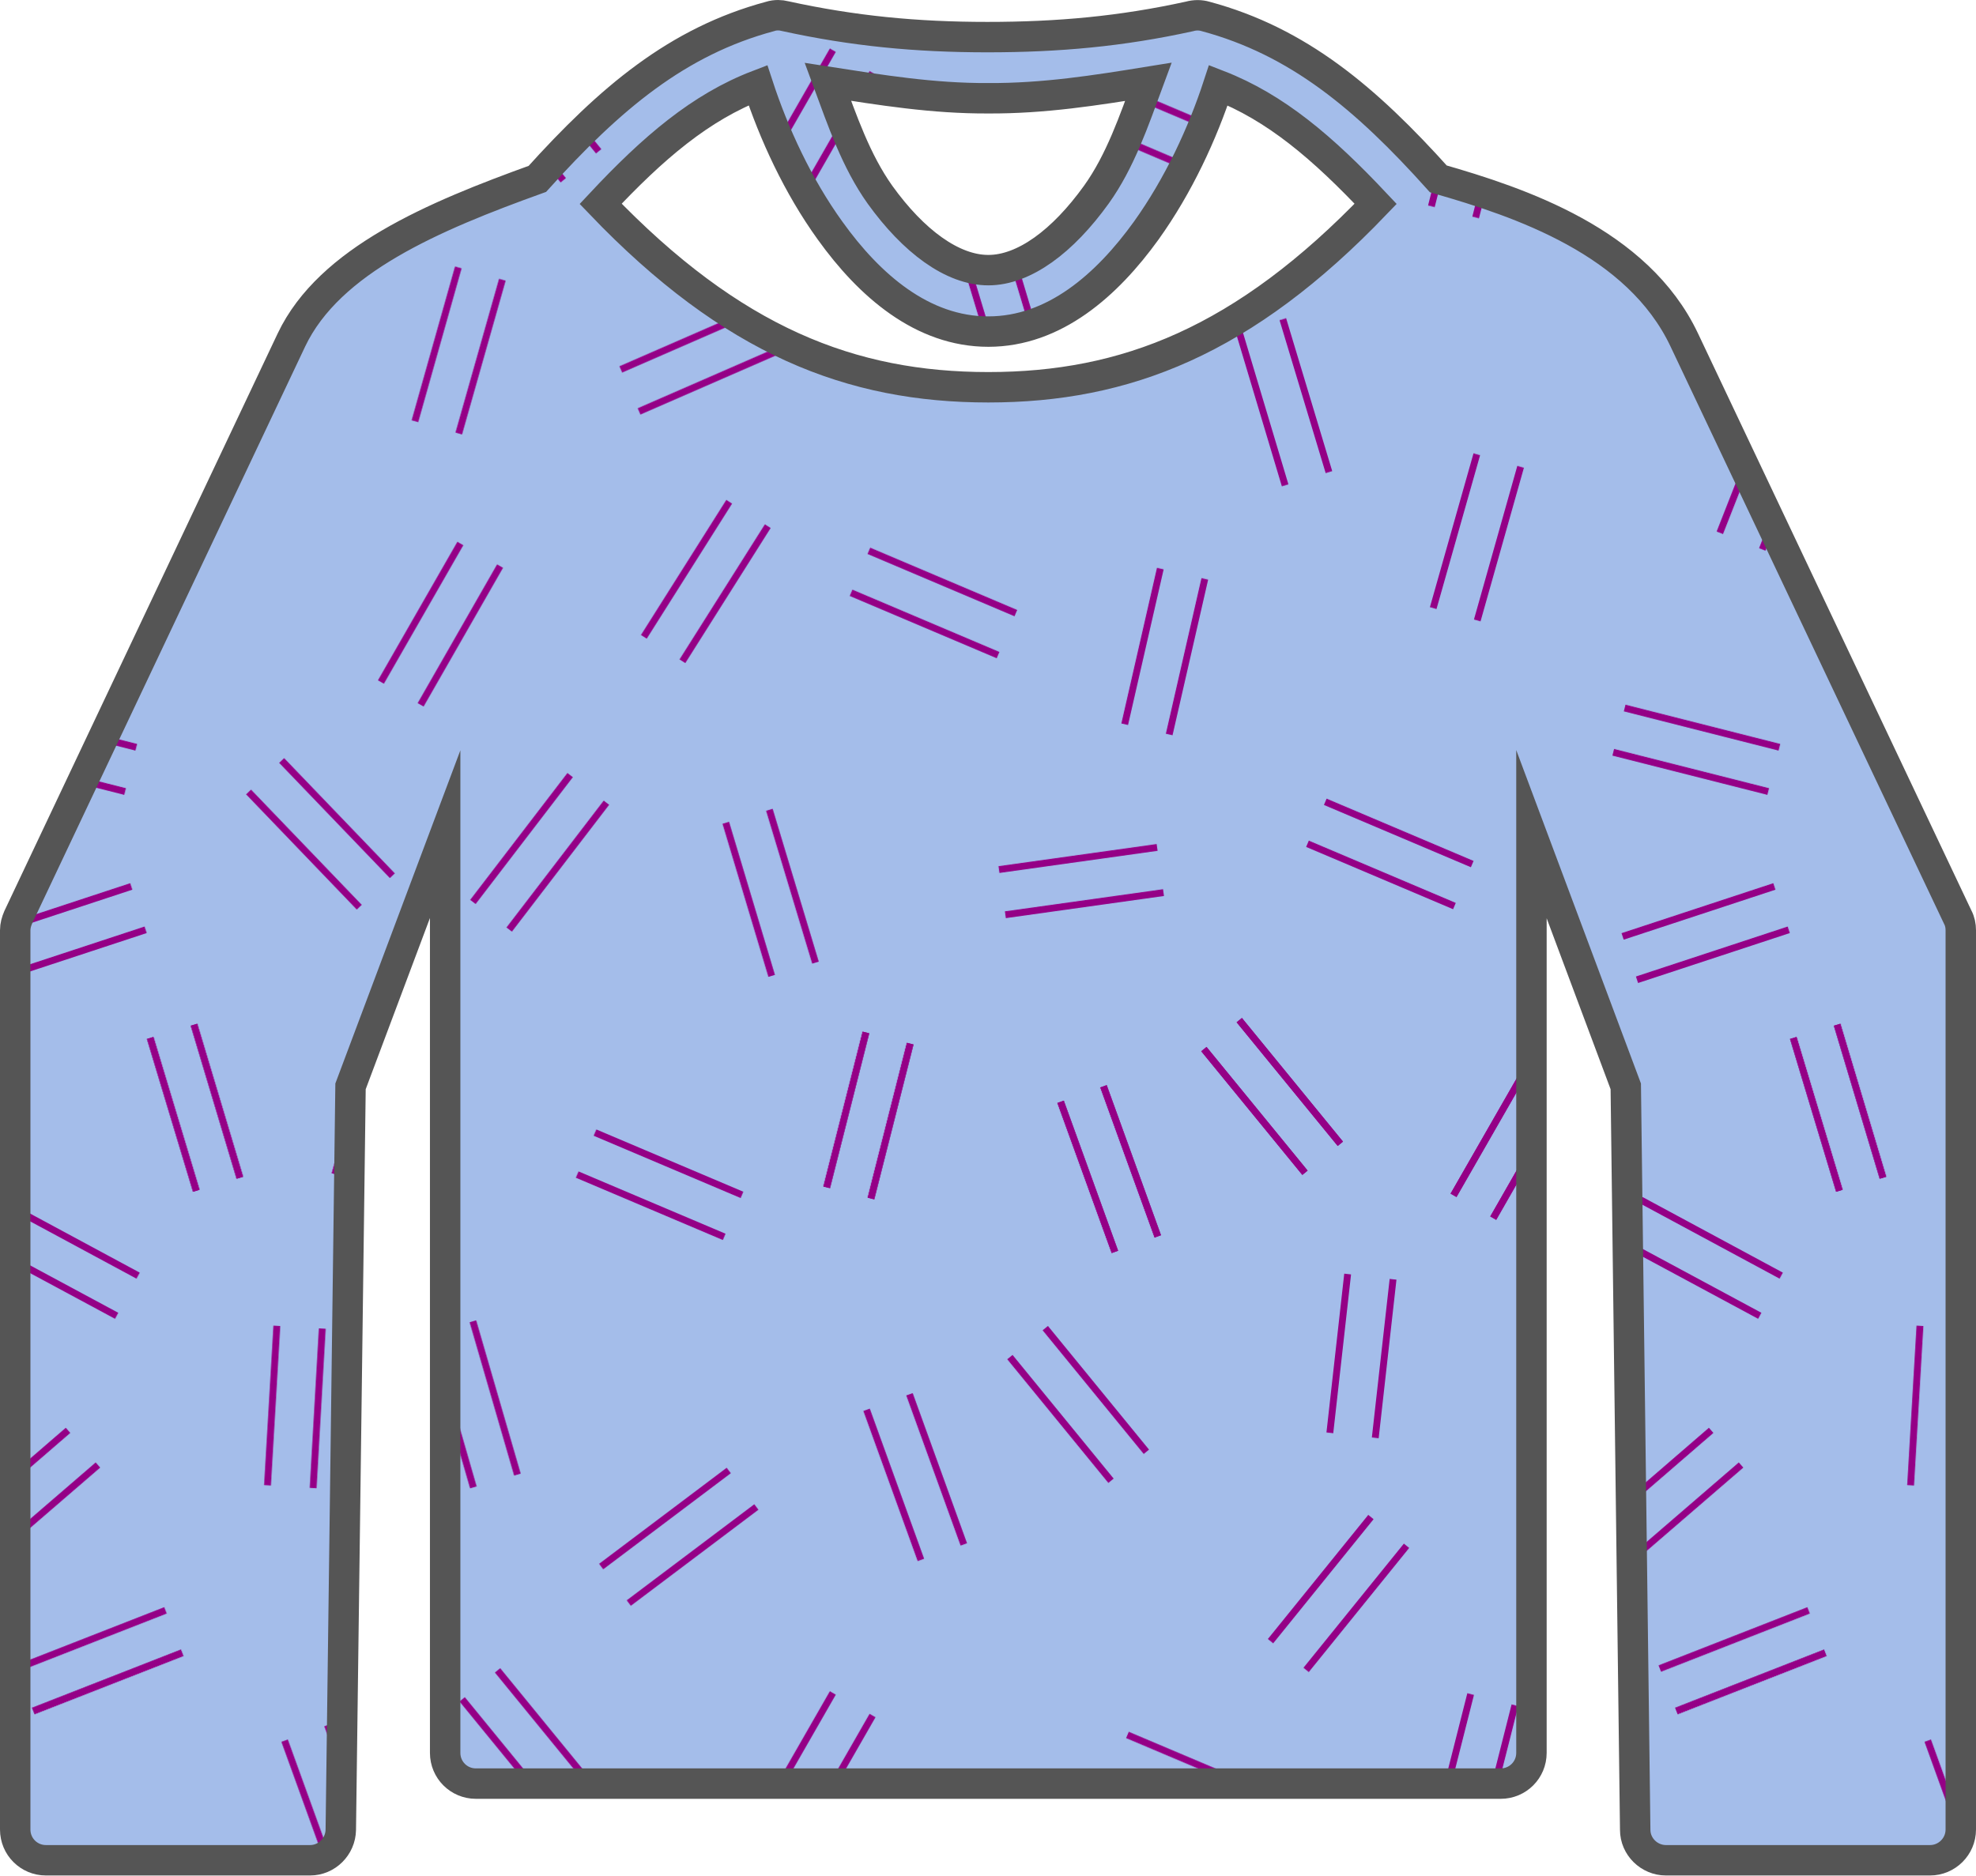
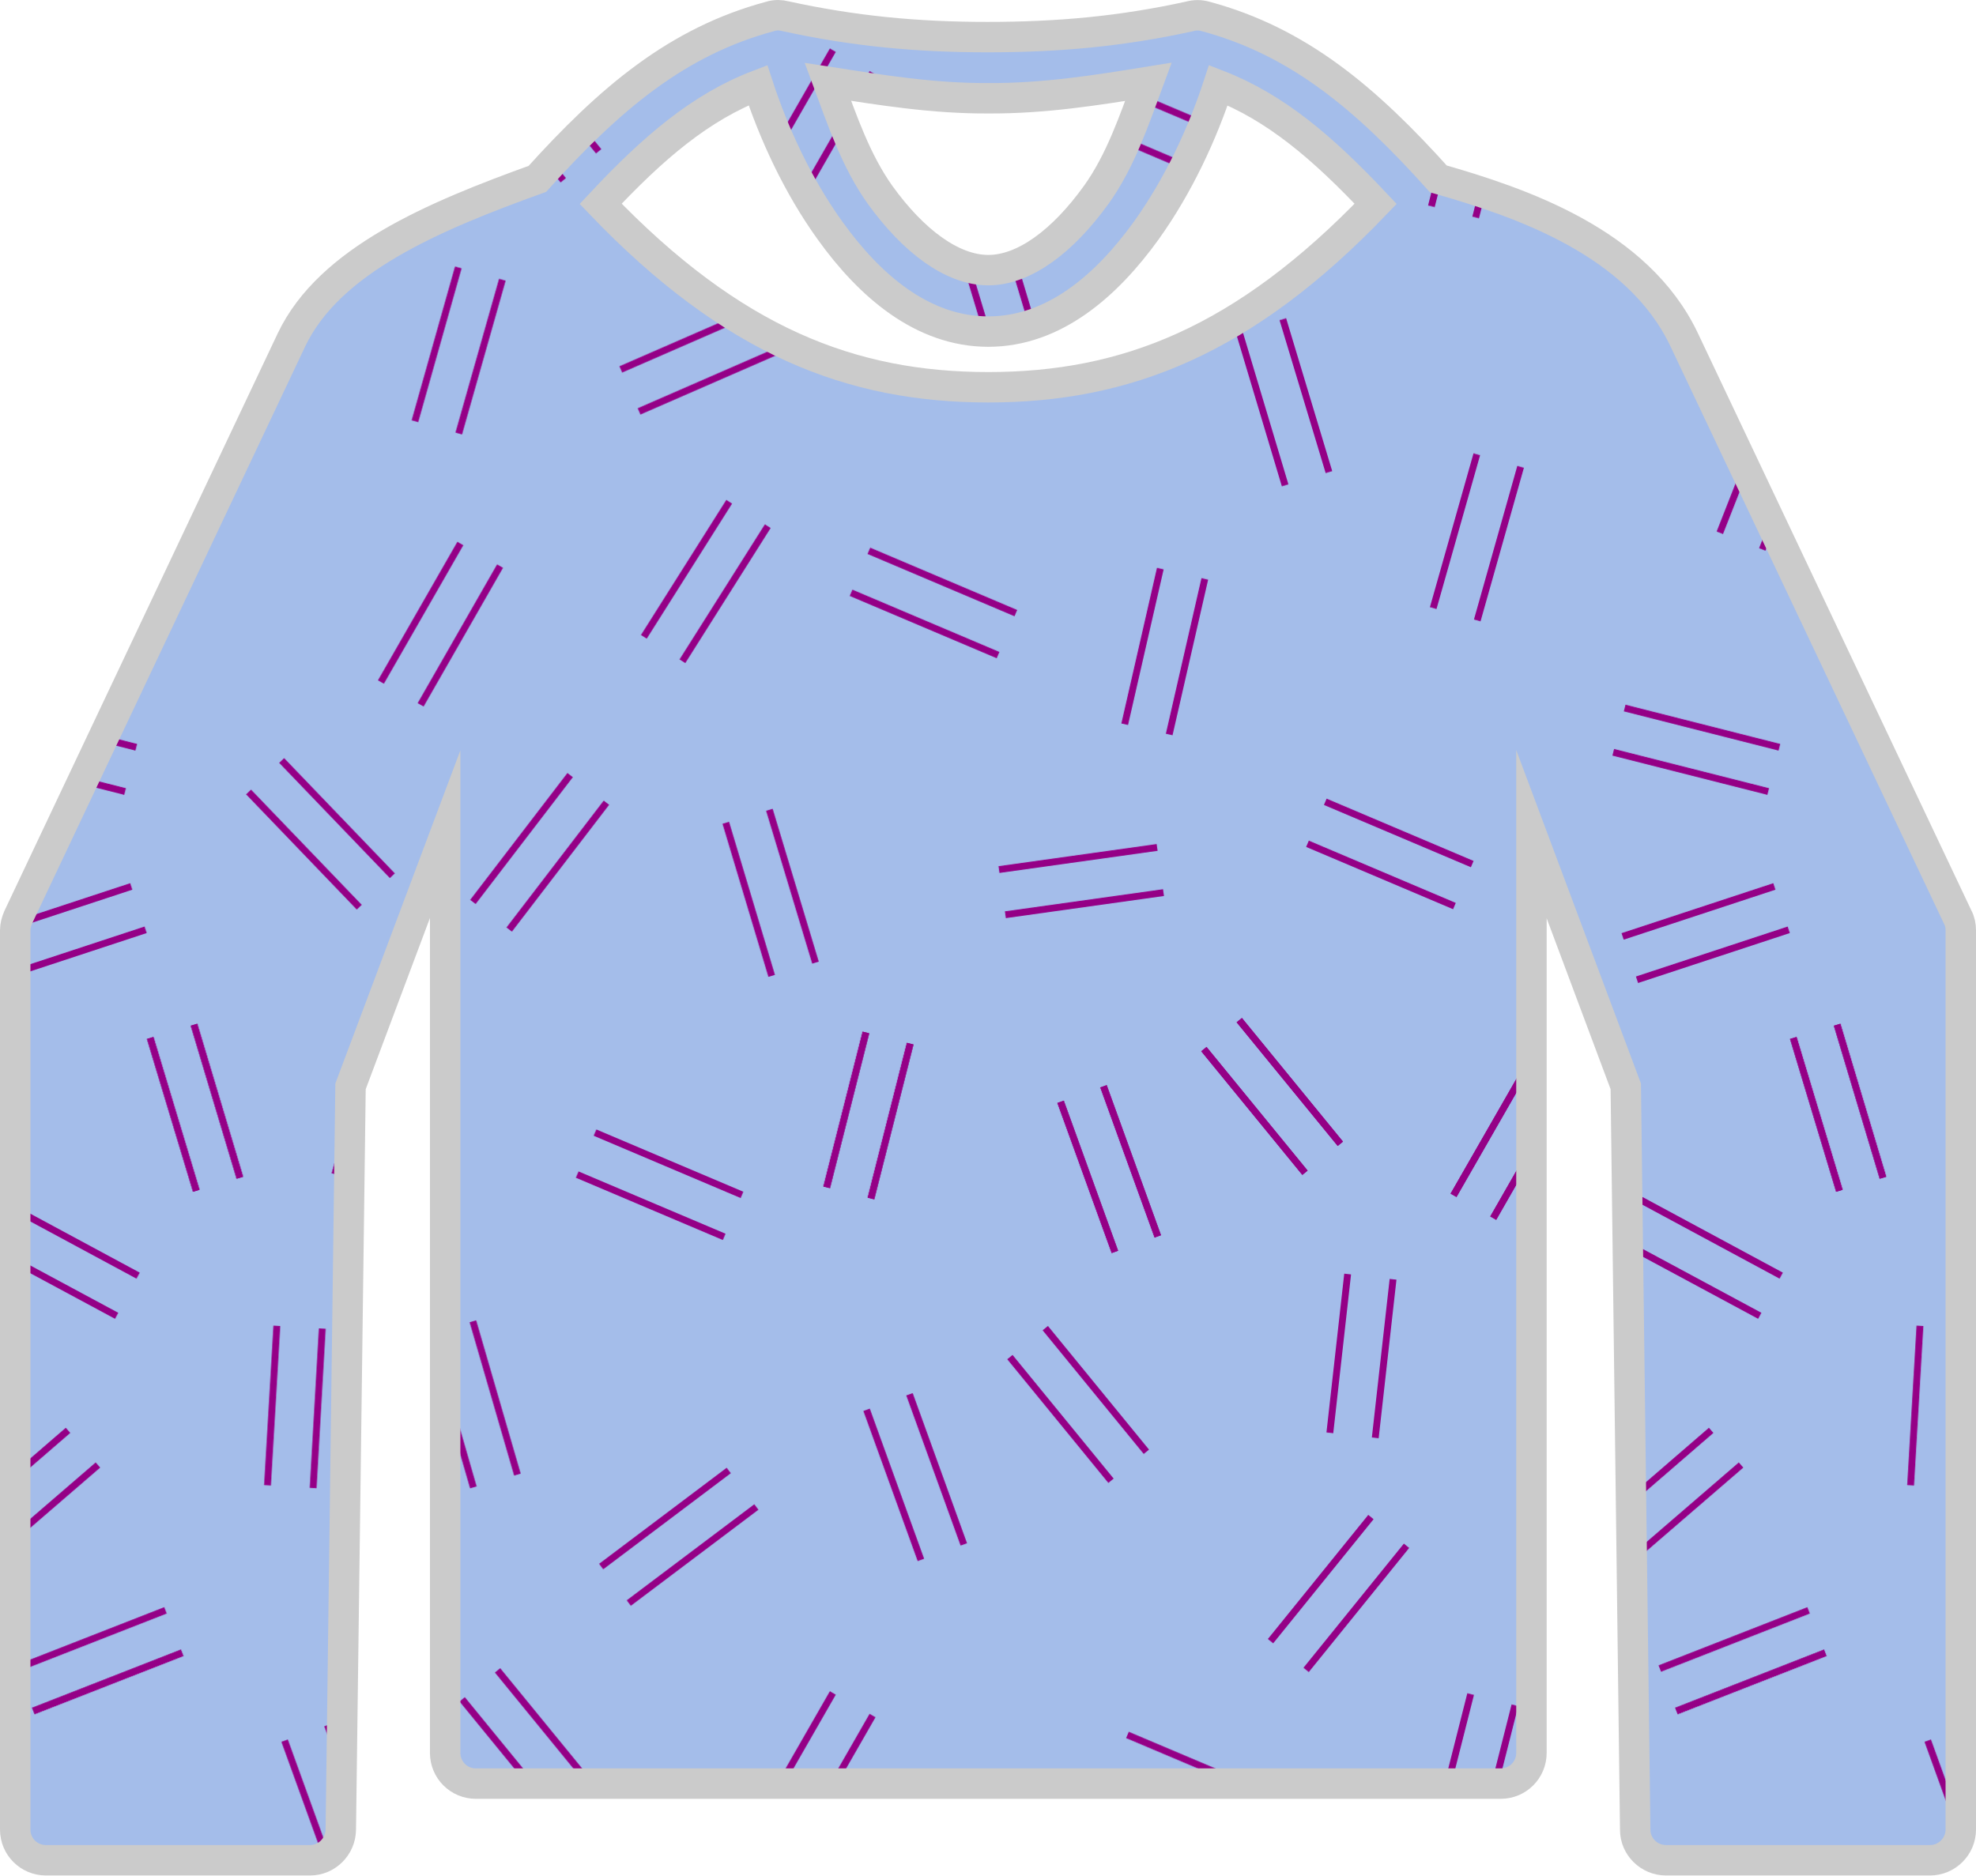
<svg xmlns="http://www.w3.org/2000/svg" id="Layer_2" data-name="Layer 2" viewBox="0 0 64.94 61.66">
  <defs>
    <style>
      .cls-1 {
        stroke: #940086;
        stroke-width: .3px;
      }

      .cls-1, .cls-2 {
        fill: none;
      }

      .cls-3 {
        fill: url(#Hatching_Double);
-         stroke: #555;
+         stroke: #cbcbcb;
        stroke-miterlimit: 10;
      }

      .cls-3, .cls-4 {
        fill-rule: evenodd;
      }

      .cls-4 {
        fill: #a4bdea;
      }
    </style>
    <pattern id="Hatching_Double" data-name="Hatching Double" x="0" y="0" width="72" height="72" patternTransform="translate(-482.46 631.33) scale(.75)" patternUnits="userSpaceOnUse" viewBox="0 0 72 72">
      <g>
        <rect class="cls-2" width="72" height="72" />
        <g>
          <line class="cls-1" x1="60.71" y1="75.62" x2="64.19" y2="69.54" />
          <line class="cls-1" x1="62.45" y1="68.55" x2="58.97" y2="74.62" />
          <line class="cls-1" x1="46.01" y1="76.42" x2="43.63" y2="69.84" />
          <line class="cls-1" x1="41.75" y1="70.52" x2="44.13" y2="77.1" />
          <line class="cls-1" x1="33.44" y1="74.76" x2="35.16" y2="67.97" />
          <line class="cls-1" x1="33.22" y1="67.48" x2="31.5" y2="74.27" />
          <line class="cls-1" x1="27.79" y1="74.6" x2="21.35" y2="71.87" />
          <line class="cls-1" x1="11.88" y1="74.23" x2="13.79" y2="67.49" />
          <line class="cls-1" x1="11.86" y1="66.95" x2="9.96" y2="73.69" />
          <line class="cls-1" x1="5.79" y1="73.85" x2="3.78" y2="67.14" />
          <line class="cls-1" x1="1.86" y1="67.72" x2="3.88" y2="74.42" />
          <line class="cls-1" x1="48.03" y1="68.21" x2="52.46" y2="73.63" />
          <line class="cls-1" x1="54.01" y1="72.36" x2="49.58" y2="66.94" />
        </g>
        <g>
          <line class="cls-1" x1="68.74" y1="25.22" x2="75.26" y2="22.67" />
          <line class="cls-1" x1="73.2" y1="39.06" x2="70.64" y2="45.58" />
        </g>
        <g>
          <line class="cls-1" x1="-3.26" y1="25.22" x2="3.26" y2="22.67" />
          <line class="cls-1" x1="1.2" y1="39.06" x2="-1.36" y2="45.58" />
          <line class="cls-1" x1=".5" y1="46.31" x2="3.06" y2="39.8" />
          <line class="cls-1" x1="66.22" y1="4.58" x2="72.39" y2="7.9" />
          <line class="cls-1" x1="73.33" y1="6.14" x2="67.17" y2="2.82" />
          <line class="cls-1" x1="66.27" y1="19.01" x2="71.57" y2="14.44" />
          <line class="cls-1" x1="70.26" y1="12.92" x2="64.96" y2="17.5" />
          <line class="cls-1" x1="68.74" y1="25.22" x2="75.26" y2="22.67" />
          <line class="cls-1" x1="74.53" y1="20.81" x2="68.01" y2="23.36" />
          <line class="cls-1" x1="65.93" y1="33.83" x2="72.76" y2="35.37" />
          <line class="cls-1" x1="73.2" y1="33.42" x2="66.38" y2="31.88" />
          <line class="cls-1" x1="65.97" y1="55.2" x2="72.76" y2="56.92" />
          <line class="cls-1" x1="73.25" y1="54.98" x2="66.47" y2="53.26" />
          <line class="cls-1" x1="67.01" y1="65.17" x2="73.66" y2="62.98" />
          <line class="cls-1" x1="73.03" y1="61.08" x2="66.38" y2="63.27" />
          <line class="cls-1" x1="60.71" y1="3.62" x2="64.19" y2="-2.46" />
          <line class="cls-1" x1="62.45" y1="-3.45" x2="58.97" y2="2.62" />
          <line class="cls-1" x1="46.01" y1="4.42" x2="43.63" y2="-2.16" />
          <line class="cls-1" x1="41.75" y1="-1.48" x2="44.13" y2="5.1" />
          <line class="cls-1" x1="33.44" y1="2.76" x2="35.16" y2="-4.03" />
          <line class="cls-1" x1="33.22" y1="-4.52" x2="31.5" y2="2.27" />
          <line class="cls-1" x1="27.79" y1="2.6" x2="21.35" y2="-.13" />
          <line class="cls-1" x1="20.57" y1="1.71" x2="27.01" y2="4.44" />
          <line class="cls-1" x1="11.88" y1="2.23" x2="13.79" y2="-4.51" />
          <line class="cls-1" x1="11.86" y1="-5.05" x2="9.96" y2="1.69" />
          <line class="cls-1" x1="5.79" y1="1.85" x2="3.78" y2="-4.86" />
          <line class="cls-1" x1="1.86" y1="-4.28" x2="3.88" y2="2.42" />
          <line class="cls-1" x1="62.45" y1="68.55" x2="58.97" y2="74.62" />
          <line class="cls-1" x1="60.71" y1="75.62" x2="64.19" y2="69.54" />
          <line class="cls-1" x1="48.03" y1="68.21" x2="52.46" y2="73.63" />
          <line class="cls-1" x1="54.01" y1="72.36" x2="49.58" y2="66.94" />
          <line class="cls-1" x1="41.75" y1="70.52" x2="44.13" y2="77.1" />
          <line class="cls-1" x1="46.01" y1="76.42" x2="43.63" y2="69.84" />
          <line class="cls-1" x1="33.22" y1="67.48" x2="31.5" y2="74.27" />
          <line class="cls-1" x1="33.44" y1="74.76" x2="35.16" y2="67.97" />
          <line class="cls-1" x1="11.86" y1="66.95" x2="9.96" y2="73.69" />
          <line class="cls-1" x1="11.88" y1="74.23" x2="13.79" y2="67.49" />
          <line class="cls-1" x1="1.86" y1="67.72" x2="3.88" y2="74.42" />
          <line class="cls-1" x1="5.79" y1="73.85" x2="3.78" y2="67.14" />
          <line class="cls-1" x1="15.45" y1="46.05" x2="11.97" y2="52.12" />
          <line class="cls-1" x1="13.71" y1="53.12" x2="17.19" y2="47.04" />
          <line class="cls-1" x1="45.51" y1="13.86" x2="41.08" y2="8.44" />
          <line class="cls-1" x1="39.53" y1="9.71" x2="43.96" y2="15.13" />
          <line class="cls-1" x1="33.25" y1="12.02" x2="35.63" y2="18.6" />
          <line class="cls-1" x1="37.51" y1="17.92" x2="35.13" y2="11.34" />
          <line class="cls-1" x1="59.79" y1="60.1" x2="53.35" y2="57.37" />
          <line class="cls-1" x1="52.57" y1="59.21" x2="59.01" y2="61.94" />
          <line class="cls-1" x1="59.99" y1="42.14" x2="58.08" y2="48.88" />
          <line class="cls-1" x1="60.01" y1="49.42" x2="61.91" y2="42.69" />
          <line class="cls-1" x1="49.58" y1="36.79" x2="51.59" y2="43.5" />
          <line class="cls-1" x1="53.51" y1="42.92" x2="51.49" y2="36.22" />
          <line class="cls-1" x1="30.03" y1="31.49" x2="33.51" y2="25.42" />
          <line class="cls-1" x1="31.77" y1="24.43" x2="28.29" y2="30.5" />
          <line class="cls-1" x1="15.53" y1="24.71" x2="19.96" y2="30.13" />
          <line class="cls-1" x1="21.51" y1="28.86" x2="17.08" y2="23.44" />
          <line class="cls-1" x1="7.75" y1="26.52" x2="10.13" y2="33.1" />
          <line class="cls-1" x1="12.01" y1="32.42" x2="9.63" y2="25.84" />
          <line class="cls-1" x1="59.72" y1="24.48" x2="58" y2="31.27" />
          <line class="cls-1" x1="59.94" y1="31.76" x2="61.66" y2="24.97" />
          <line class="cls-1" x1="43.9" y1="28.11" x2="50.34" y2="30.85" />
          <line class="cls-1" x1="51.13" y1="29" x2="44.68" y2="26.27" />
          <line class="cls-1" x1="27.08" y1="58.29" x2="29.09" y2="65" />
          <line class="cls-1" x1="31.01" y1="64.42" x2="28.99" y2="57.72" />
          <line class="cls-1" x1="45.98" y1="59.37" x2="39.05" y2="60.34" />
          <line class="cls-1" x1="39.33" y1="62.32" x2="46.26" y2="61.35" />
          <line class="cls-1" x1="46.12" y1="47.15" x2="44.56" y2="53.97" />
          <line class="cls-1" x1="46.51" y1="54.42" x2="48.07" y2="47.6" />
          <line class="cls-1" x1="27.23" y1="44.22" x2="23.49" y2="50.14" />
          <line class="cls-1" x1="25.18" y1="51.21" x2="28.92" y2="45.29" />
          <line class="cls-1" x1="28.9" y1="35.62" x2="22.48" y2="38.42" />
          <line class="cls-1" x1="23.28" y1="40.26" x2="29.7" y2="37.46" />
          <line class="cls-1" x1="15.38" y1="41.23" x2="17.29" y2="34.49" />
          <line class="cls-1" x1="15.36" y1="33.95" x2="13.46" y2="40.69" />
          <line class="cls-1" x1="40.92" y1="37.84" x2="38.91" y2="31.14" />
          <line class="cls-1" x1="36.99" y1="31.72" x2="39.01" y2="38.42" />
          <line class="cls-1" x1="27.21" y1="14.68" x2="21.62" y2="18.89" />
          <line class="cls-1" x1="22.83" y1="20.49" x2="28.42" y2="16.28" />
          <line class="cls-1" x1="17.95" y1="14.86" x2="16" y2="8.14" />
          <line class="cls-1" x1="14.08" y1="8.69" x2="16.02" y2="15.42" />
          <line class="cls-1" x1="7.41" y1="8.34" x2="7" y2="15.33" />
          <line class="cls-1" x1="9" y1="15.45" x2="9.4" y2="8.46" />
          <line class="cls-1" x1="20.26" y1="56.2" x2="16" y2="61.76" />
          <line class="cls-1" x1="17.59" y1="62.97" x2="21.85" y2="57.41" />
          <line class="cls-1" x1="12.47" y1="60.61" x2="7.62" y2="55.56" />
          <line class="cls-1" x1="6.17" y1="56.94" x2="11.02" y2="61.99" />
          <line class="cls-1" x1="52.51" y1="23.42" x2="56.91" y2="17.98" />
          <line class="cls-1" x1="55.35" y1="16.72" x2="50.95" y2="22.16" />
          <line class="cls-1" x1="55.54" y1="13.25" x2="56.32" y2="6.3" />
          <line class="cls-1" x1="54.33" y1="6.07" x2="53.55" y2="13.03" />
          <line class="cls-1" x1="32.57" y1="48.21" x2="39.01" y2="50.94" />
          <line class="cls-1" x1="39.79" y1="49.1" x2="33.35" y2="46.37" />
          <line class="cls-1" x1="48.03" y1="-3.79" x2="52.46" y2="1.63" />
          <line class="cls-1" x1="54.01" y1=".36" x2="49.58" y2="-5.06" />
        </g>
        <g>
          <line class="cls-1" x1="-5.78" y1="4.58" x2=".39" y2="7.9" />
          <line class="cls-1" x1="1.33" y1="6.14" x2="-4.83" y2="2.82" />
          <line class="cls-1" x1="-3.26" y1="25.22" x2="3.26" y2="22.67" />
          <line class="cls-1" x1="2.53" y1="20.81" x2="-3.99" y2="23.36" />
          <line class="cls-1" x1="-6.07" y1="33.83" x2=".76" y2="35.37" />
          <line class="cls-1" x1="1.2" y1="33.42" x2="-5.62" y2="31.88" />
          <line class="cls-1" x1="-6.03" y1="55.2" x2=".76" y2="56.92" />
          <line class="cls-1" x1="1.25" y1="54.98" x2="-5.53" y2="53.26" />
          <line class="cls-1" x1="-4.99" y1="65.17" x2="1.66" y2="62.98" />
          <line class="cls-1" x1="1.03" y1="61.08" x2="-5.62" y2="63.27" />
        </g>
        <g>
          <line class="cls-1" x1="62.45" y1="-3.45" x2="58.97" y2="2.62" />
          <line class="cls-1" x1="60.71" y1="3.62" x2="64.19" y2="-2.46" />
          <line class="cls-1" x1="48.03" y1="-3.79" x2="52.46" y2="1.63" />
          <line class="cls-1" x1="54.01" y1=".36" x2="49.58" y2="-5.06" />
          <line class="cls-1" x1="41.75" y1="-1.48" x2="44.13" y2="5.1" />
          <line class="cls-1" x1="46.01" y1="4.42" x2="43.63" y2="-2.16" />
          <line class="cls-1" x1="33.22" y1="-4.52" x2="31.5" y2="2.27" />
          <line class="cls-1" x1="33.44" y1="2.76" x2="35.16" y2="-4.03" />
          <line class="cls-1" x1="11.86" y1="-5.05" x2="9.96" y2="1.69" />
          <line class="cls-1" x1="11.88" y1="2.23" x2="13.79" y2="-4.51" />
          <line class="cls-1" x1="1.86" y1="-4.28" x2="3.88" y2="2.42" />
          <line class="cls-1" x1="5.79" y1="1.85" x2="3.78" y2="-4.86" />
        </g>
      </g>
    </pattern>
  </defs>
  <g id="Scratch">
    <g>
      <path class="cls-4" d="m40.04,2.8c1.88.73,3.43,2.05,5.17,3.9-4.33,4.52-8.23,6.03-12.73,6.03s-8.41-1.51-12.74-6.03c1.73-1.85,3.29-3.18,5.17-3.9.52,1.59,1.31,3.31,2.37,4.78,1.29,1.8,3.03,3.32,5.2,3.32s3.9-1.53,5.19-3.32c1.06-1.48,1.85-3.19,2.37-4.78h0Zm-12.83-.11c1.74.27,3.45.55,5.27.54,1.83.01,3.53-.26,5.26-.54-.47,1.27-.92,2.61-1.71,3.71-1.1,1.53-2.37,2.48-3.55,2.48s-2.46-.95-3.56-2.48c-.79-1.11-1.24-2.44-1.71-3.71Zm-1.63-2.19c-.09,0-.18.01-.27.04-3.05.82-5.26,2.69-7.65,5.34-3.41,1.23-6.83,2.67-8.08,5.29L.6,30.15c-.06.14-.1.28-.1.43v29.56c0,.56.45,1.01,1.01,1.01h8.68c.55,0,1-.45,1.01-1l.32-24.44,3.11-8.29v30.2c0,.56.45,1.01,1.01,1.01h33.68c.56,0,1.01-.45,1.01-1.01v-30.2s3.1,8.29,3.1,8.29l.31,24.44c0,.55.46,1,1.01,1h8.68c.55,0,1.01-.45,1.01-1.01v-29.56c0-.15-.03-.3-.1-.43l-8.99-18.98c-1.53-3.23-5.4-4.52-8.08-5.29-2.38-2.65-4.6-4.52-7.65-5.34-.17-.05-.35-.05-.53,0-2.23.49-4.3.68-6.64.68-2.34,0-4.41-.2-6.65-.69-.08-.02-.15-.03-.23-.03h0Z" />
      <path class="cls-3" d="m40.04,2.8c1.88.73,3.43,2.05,5.17,3.9-4.33,4.52-8.23,6.03-12.73,6.03s-8.41-1.51-12.74-6.03c1.73-1.85,3.29-3.18,5.17-3.9.52,1.59,1.31,3.31,2.37,4.78,1.29,1.8,3.03,3.32,5.2,3.32s3.9-1.53,5.19-3.32c1.06-1.48,1.85-3.19,2.37-4.78h0Zm-12.83-.11c1.74.27,3.45.55,5.27.54,1.83.01,3.53-.26,5.26-.54-.47,1.27-.92,2.61-1.71,3.71-1.1,1.53-2.37,2.48-3.55,2.48s-2.46-.95-3.56-2.48c-.79-1.11-1.24-2.44-1.71-3.71Zm-1.63-2.19c-.09,0-.18.01-.27.04-3.05.82-5.26,2.69-7.65,5.34-3.41,1.23-6.83,2.67-8.08,5.29L.6,30.15c-.06.14-.1.28-.1.43v29.56c0,.56.45,1.01,1.01,1.01h8.68c.55,0,1-.45,1.01-1l.32-24.44,3.11-8.29v30.2c0,.56.45,1.01,1.01,1.01h33.68c.56,0,1.01-.45,1.01-1.01v-30.2s3.1,8.29,3.1,8.29l.31,24.44c0,.55.46,1,1.01,1h8.68c.55,0,1.01-.45,1.01-1.01v-29.56c0-.15-.03-.3-.1-.43l-8.99-18.98c-1.53-3.23-5.4-4.52-8.08-5.29-2.38-2.65-4.6-4.52-7.65-5.34-.17-.05-.35-.05-.53,0-2.23.49-4.3.68-6.64.68-2.34,0-4.41-.2-6.65-.69-.08-.02-.15-.03-.23-.03h0Z" />
    </g>
  </g>
</svg>
